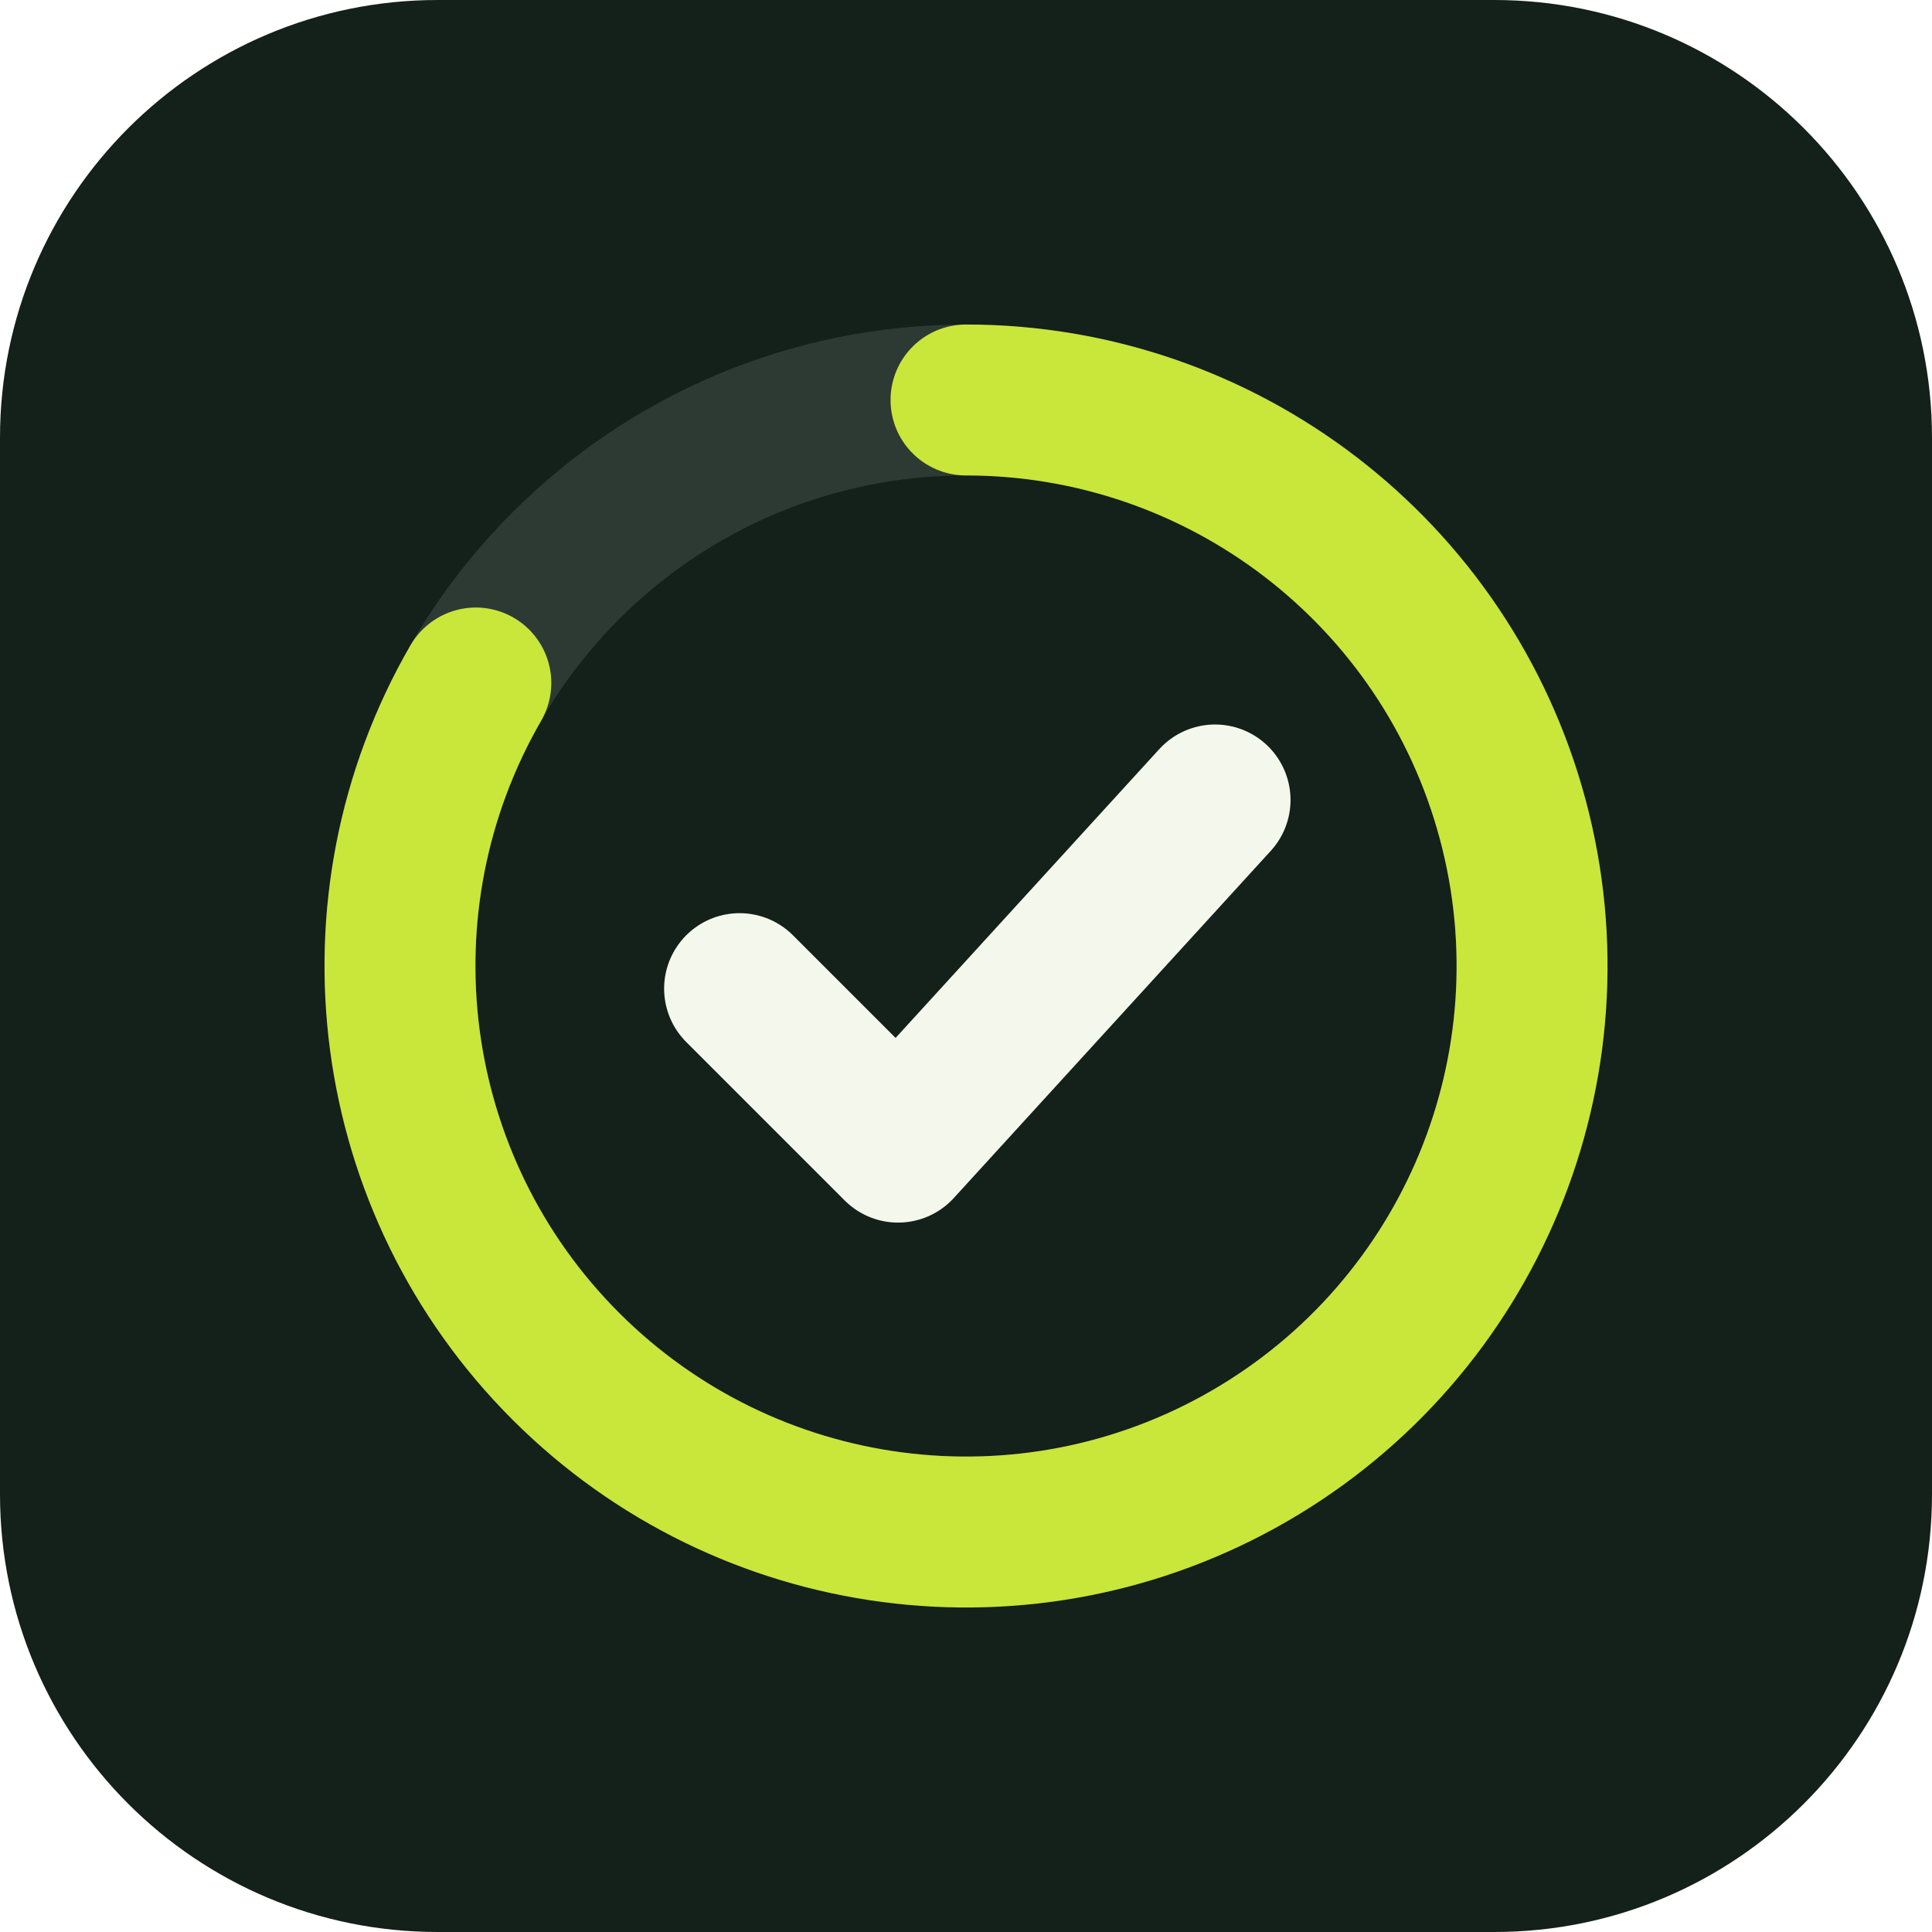
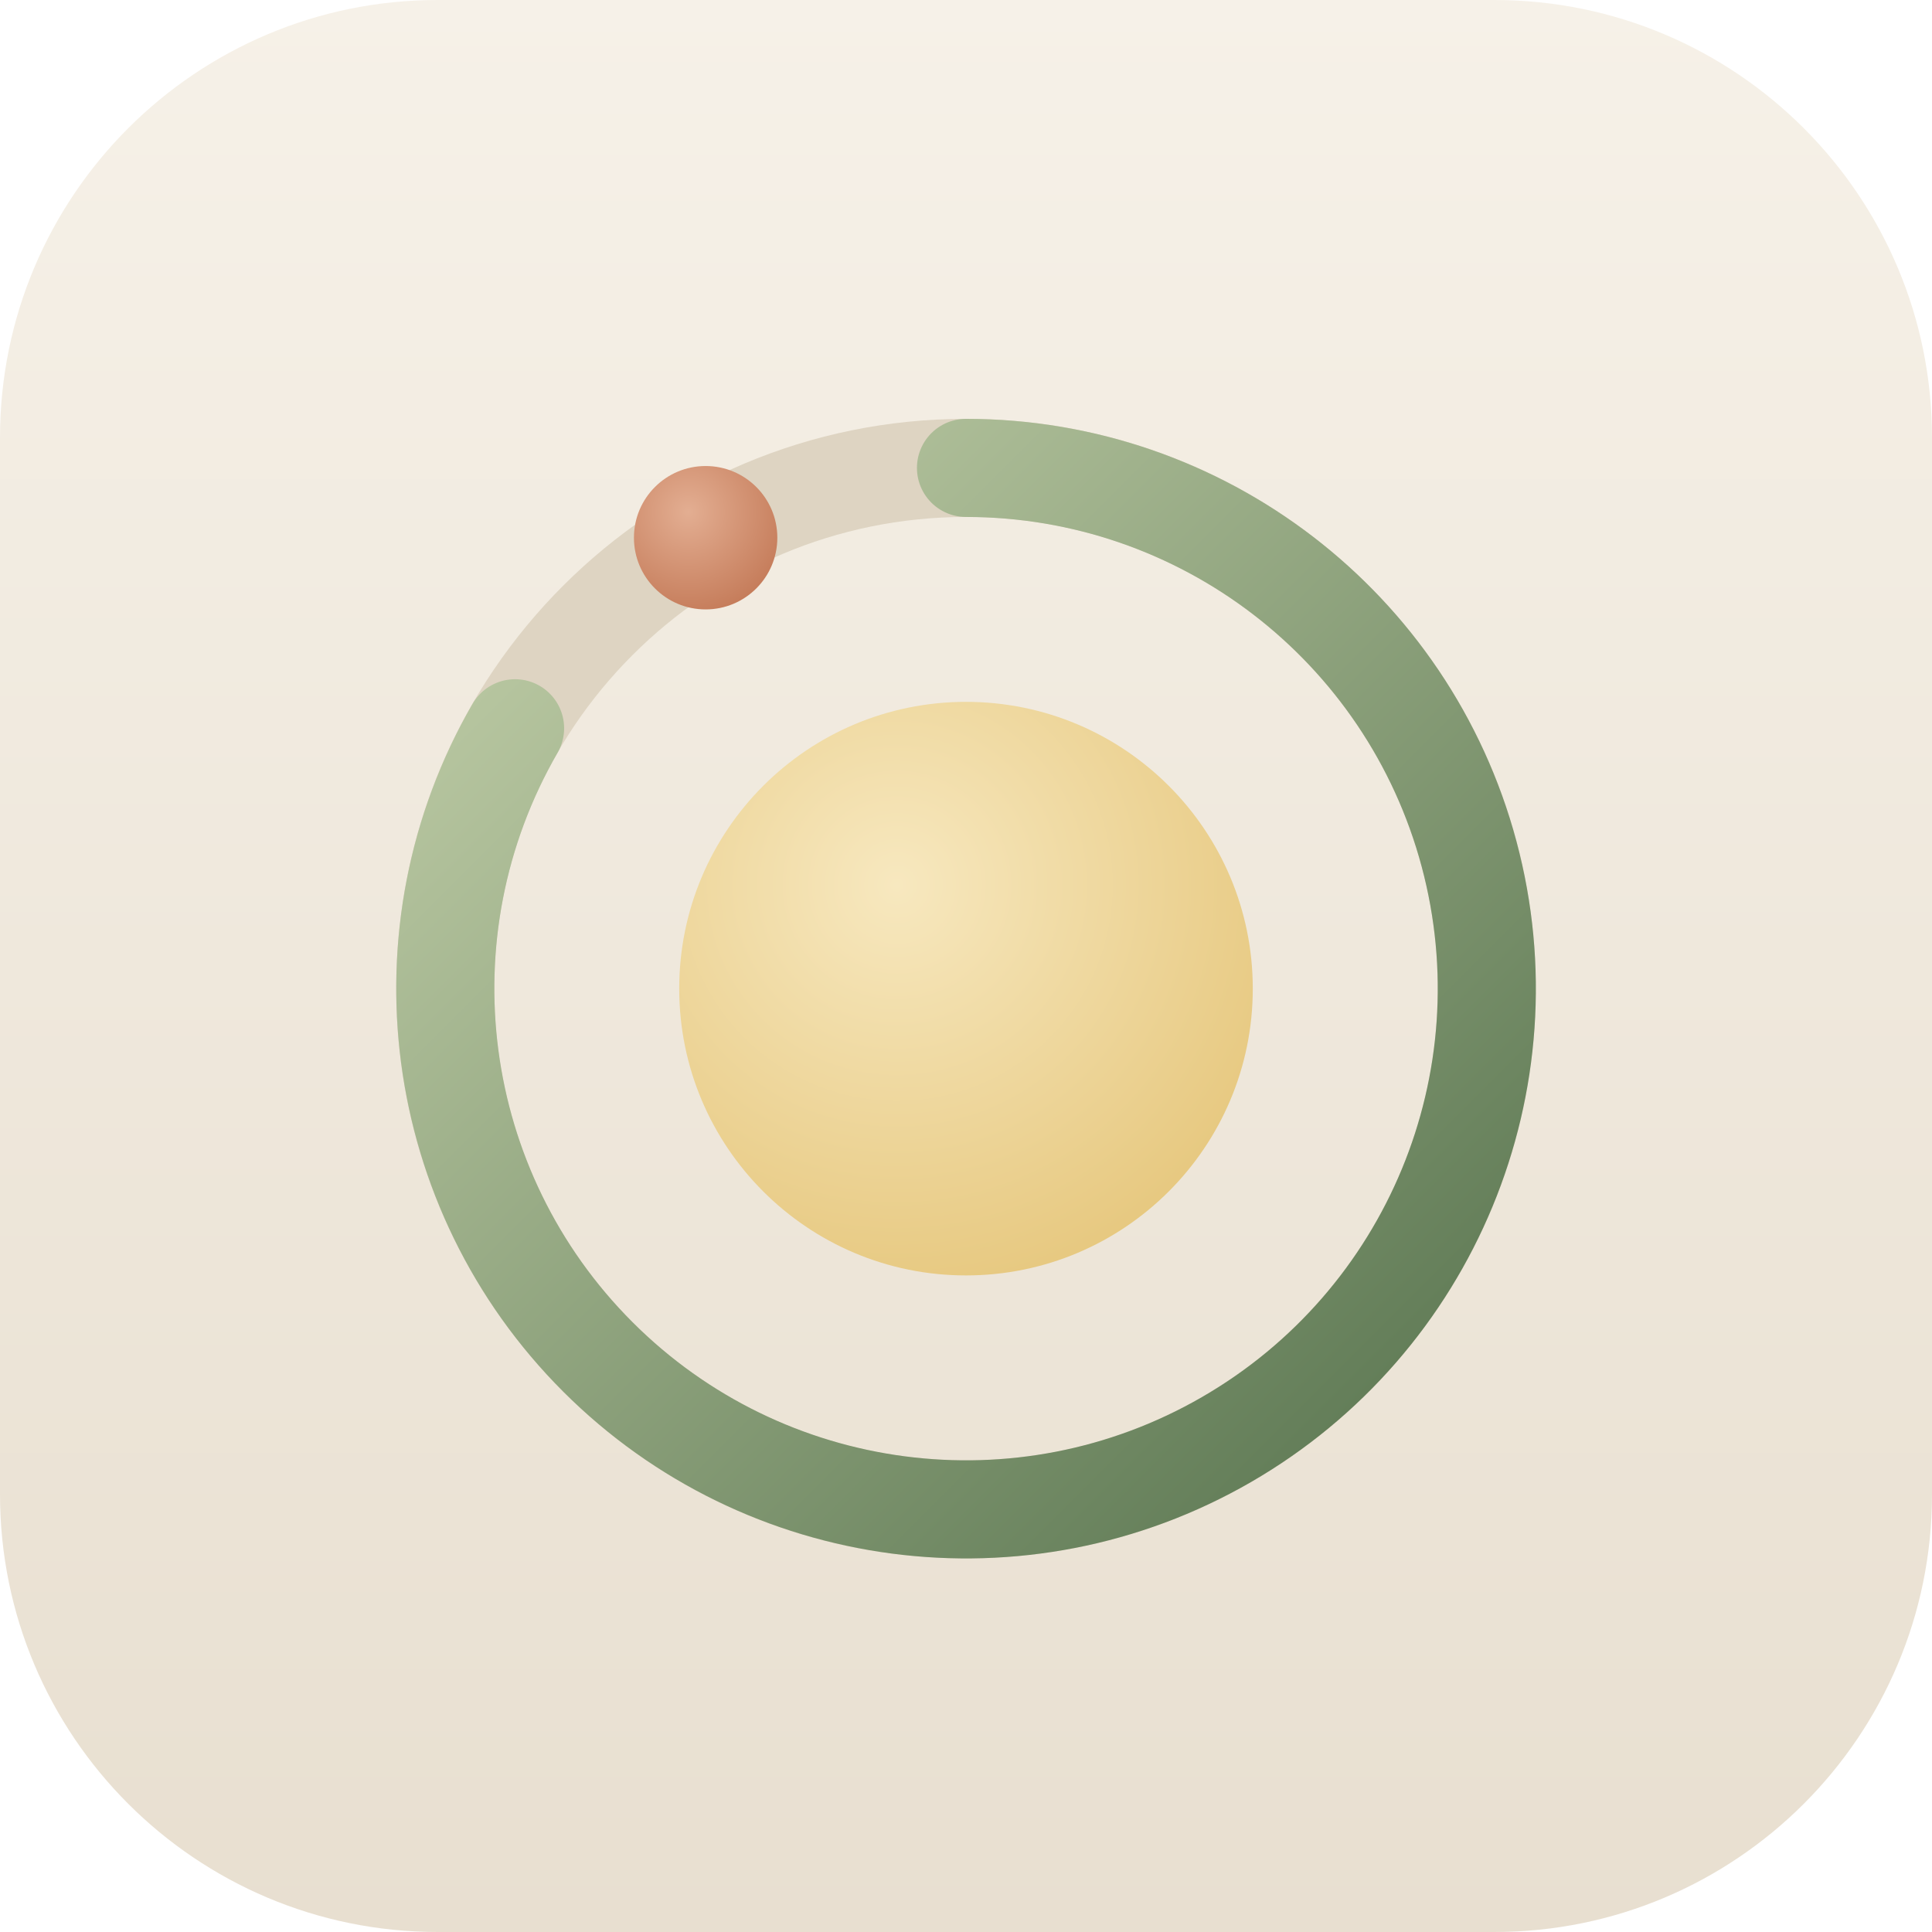
<svg xmlns="http://www.w3.org/2000/svg" viewBox="0 0 512 512">
-   <rect width="512" height="512" rx="116" fill="#14201A" />
-   <circle cx="256" cy="256" r="150" fill="none" stroke="#2C3A33" stroke-width="40" />
-   <path d="M256 106a150 150 0 1 1-129.9 75" fill="none" stroke="#C9E63B" stroke-width="40" stroke-linecap="round" />
-   <path d="M196 262l42 42 84-92" fill="none" stroke="#F4F8EC" stroke-width="40" stroke-linecap="round" stroke-linejoin="round" />
+   <defs>
+     <linearGradient id="f" x1="0" y1="0" x2="0" y2="1">
+       <stop offset="0" stop-color="#F6F1E8" />
+       <stop offset="1" stop-color="#E8DFD0" />
+     </linearGradient>
+     <linearGradient id="a" x1="0" y1="0" x2="1" y2="1">
+       <stop offset="0" stop-color="#C3D0AA" />
+       <stop offset="1" stop-color="#58744F" />
+     </linearGradient>
+     <radialGradient id="s" cx=".38" cy=".32" r=".75">
+       <stop offset="0" stop-color="#F7E8BF" />
+       <stop offset="1" stop-color="#E6C77D" />
+     </radialGradient>
+     <radialGradient id="c" cx=".38" cy=".32" r=".75">
+       <stop offset="0" stop-color="#E3AE92" />
+       <stop offset="1" stop-color="#C47A58" />
+     </radialGradient>
+   </defs>
+   <rect width="512" height="512" rx="116" fill="url(#f)" />
+   <circle cx="256" cy="262" r="138" fill="none" stroke="#DED4C2" stroke-width="26" />
+   <path d="M256 124a138 138 0 1 1-119.5 69" fill="none" stroke="url(#a)" stroke-width="26" stroke-linecap="round" />
+   <circle cx="256" cy="262" r="76" fill="url(#s)" />
+   <circle cx="187" cy="142.5" r="19" fill="url(#c)" />
</svg>
